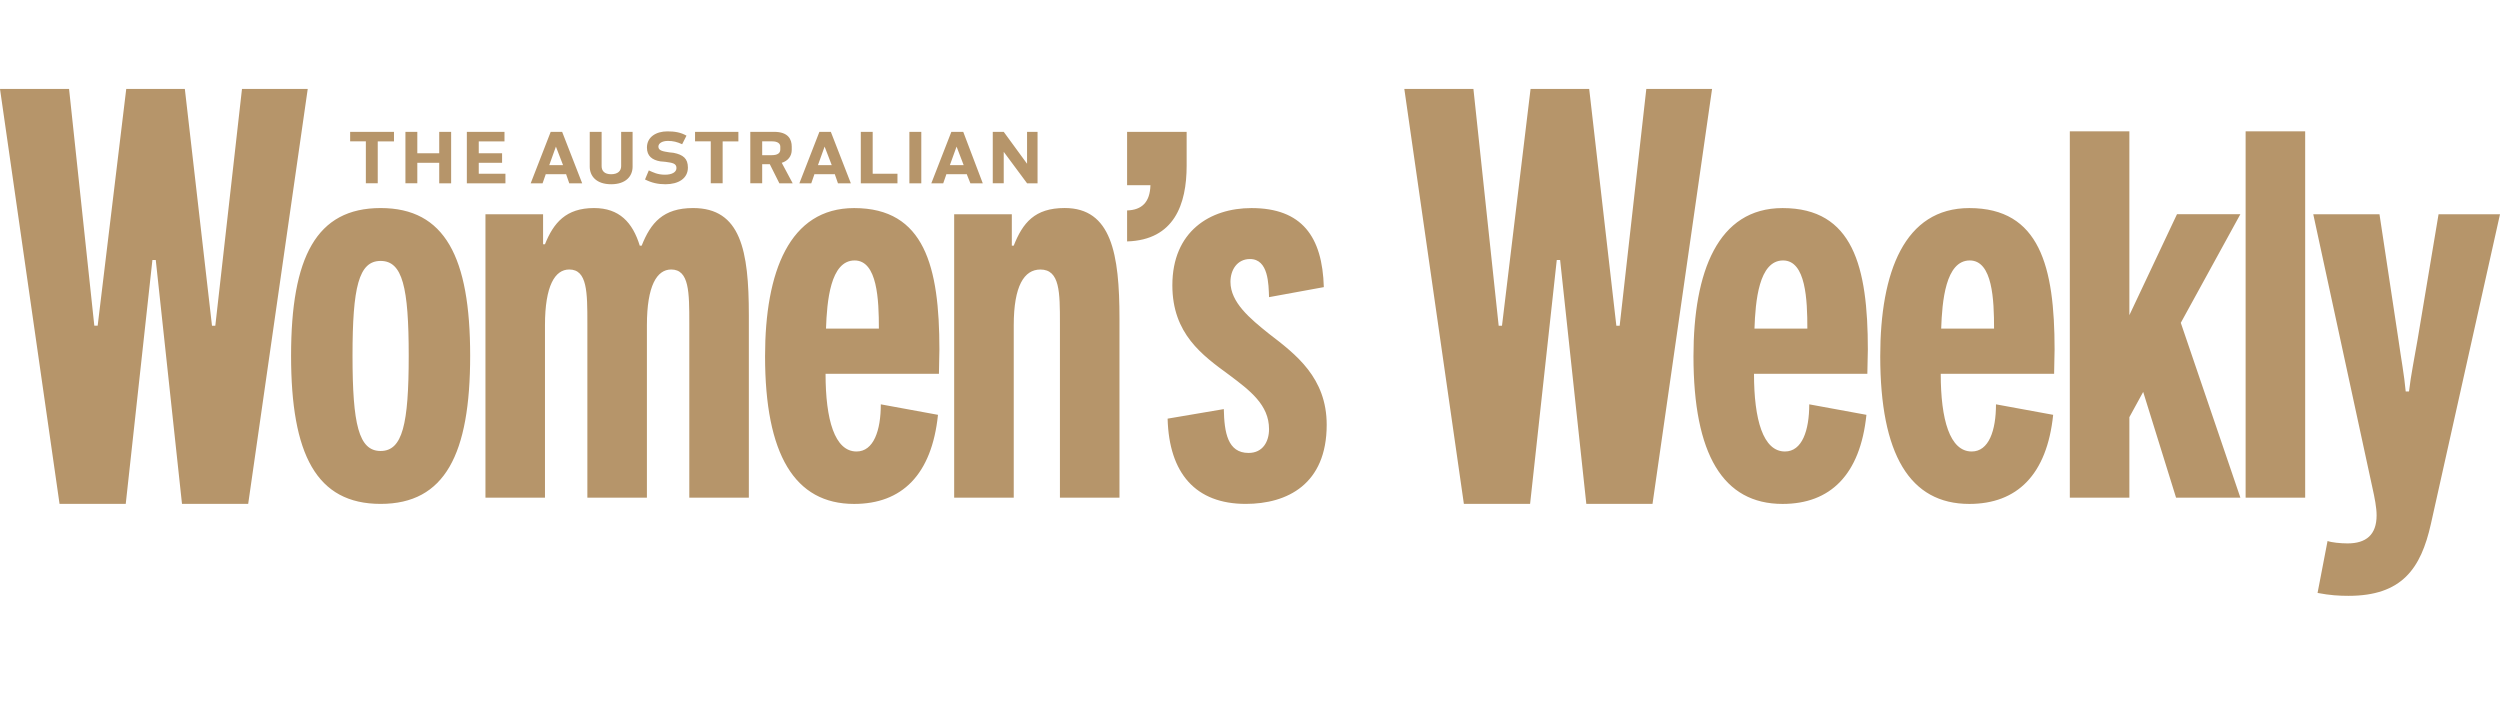
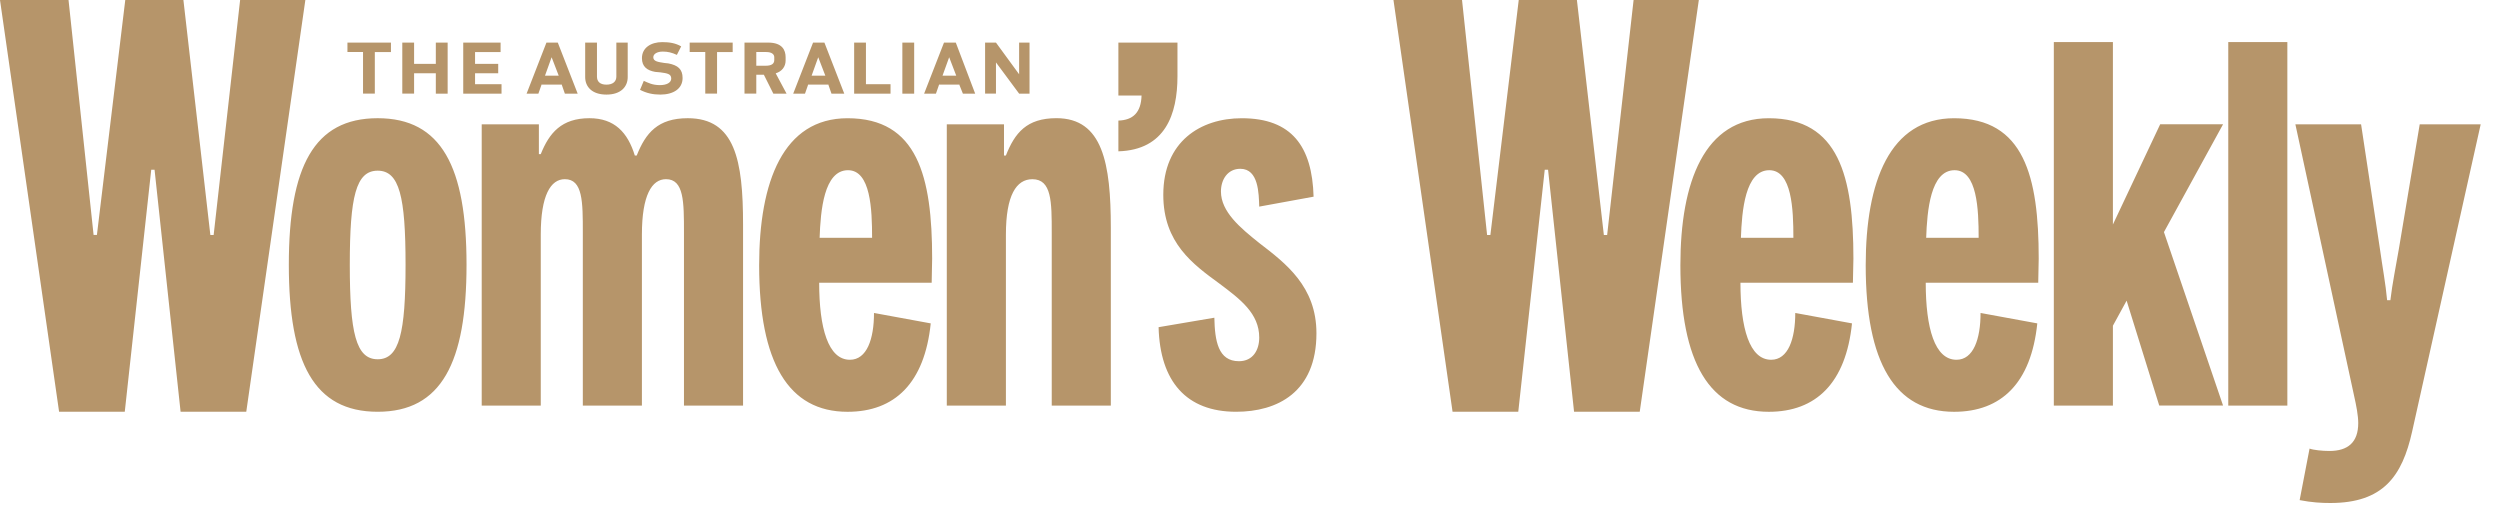
- <svg xmlns="http://www.w3.org/2000/svg" version="1.1" id="Layer_1" x="0px" y="0px" width="84.343px" height="24.02px" viewBox="0 0 84.343 24.02" enable-background="new 0 0 84.343 24.02" xml:space="preserve">
-   <path fill="#B6956A" d="M52.634,8.771L53.518,17h2.233L57.76,3.001h-2.218l-0.899,7.988h-0.112l-0.916-7.988h-1.978l-0.964,7.988  h-0.112l-0.852-7.988h-2.331L49.387,17h2.234l0.9-8.229H52.634z M5.255,8.771L6.14,17h2.233l2.009-13.999H8.164l-0.9,7.988H7.152  L6.236,3.001H4.259l-0.964,7.987H3.182L2.33,3.001H0L2.009,17h2.233l0.9-8.229H5.255z M16.377,16.79h2.009v-5.818  c0-1.334,0.337-1.88,0.819-1.88c0.611,0,0.611,0.771,0.611,1.816v5.882h2.009v-5.818c0-1.334,0.337-1.88,0.819-1.88  c0.611,0,0.611,0.771,0.611,1.816v5.882h2.009v-6.155c0-2.186-0.273-3.616-1.881-3.616c-1.013,0-1.43,0.499-1.735,1.27h-0.064  c-0.241-0.787-0.691-1.27-1.543-1.27c-0.948,0-1.366,0.499-1.655,1.221h-0.064V7.228h-1.944V16.79L16.377,16.79z M9.82,12.001  c0,3.327,0.852,4.999,3.021,4.999s3.021-1.672,3.021-4.999c0-3.327-0.852-4.982-3.021-4.982S9.82,8.674,9.82,12.001 M69.83,16.79  h2.009v-2.716l0.466-0.852l1.109,3.567h2.17l-2.01-5.898l2.01-3.665h-2.138l-1.607,3.407V4.431H69.83V16.79z M67.339,13.641  c0,0.884-0.241,1.591-0.819,1.591c-0.74,0-1.045-1.077-1.045-2.62H69.3c0-0.257,0.016-0.578,0.016-0.819  c0-2.796-0.498-4.773-2.877-4.773c-2.186,0-3.005,2.153-3.005,4.998c0,3.311,0.996,4.983,3.005,4.983c1.607,0,2.62-0.98,2.829-3.006  L67.339,13.641z M29.716,13.641c0,0.884-0.241,1.591-0.819,1.591c-0.739,0-1.045-1.077-1.045-2.62h3.825  c0-0.257,0.016-0.578,0.016-0.819c0-2.796-0.498-4.773-2.877-4.773c-2.186,0-3.005,2.153-3.005,4.998  c0,3.311,0.996,4.983,3.005,4.983c1.607,0,2.62-0.98,2.829-3.006L29.716,13.641z M61.039,13.641c0,0.884-0.241,1.591-0.82,1.591  c-0.738,0-1.044-1.077-1.044-2.62h3.824c0-0.257,0.017-0.578,0.017-0.819c0-2.796-0.498-4.773-2.877-4.773  c-2.186,0-3.006,2.153-3.006,4.998c0,3.311,0.997,4.983,3.006,4.983c1.607,0,2.62-0.98,2.829-3.006L61.039,13.641z M78.043,7.228  l1.992,9.209c0.08,0.354,0.145,0.69,0.145,0.948c0,0.658-0.354,0.948-0.98,0.948c-0.241,0-0.546-0.032-0.675-0.081l-0.337,1.752  c0.417,0.081,0.739,0.098,1.044,0.098c1.8,0,2.443-0.916,2.78-2.428l2.331-10.446H82.27l-0.707,4.227  c-0.097,0.579-0.226,1.19-0.29,1.752h-0.111c-0.049-0.547-0.161-1.142-0.241-1.72l-0.644-4.259L78.043,7.228L78.043,7.228z   M37.768,10.747c0-2.186-0.273-3.729-1.849-3.729c-1.012,0-1.414,0.499-1.719,1.27h-0.064V7.228h-1.945v9.562h2.01v-5.817  c0-1.334,0.354-1.88,0.899-1.88c0.659,0,0.659,0.771,0.659,1.816v5.882h2.009V10.747L37.768,10.747z M44.662,9.687  c-0.048-1.704-0.739-2.667-2.442-2.667c-1.398,0-2.668,0.787-2.668,2.604c0,1.639,1.012,2.362,1.912,3.021  c0.707,0.53,1.35,1.013,1.35,1.833c0,0.418-0.209,0.803-0.69,0.803c-0.708,0-0.82-0.691-0.836-1.479l-1.896,0.322  C39.44,15.971,40.339,17,42.027,17c1.398,0,2.732-0.66,2.732-2.669c0-1.591-1.045-2.378-1.945-3.069  c-0.643-0.514-1.302-1.061-1.302-1.752c0-0.402,0.226-0.771,0.659-0.771c0.627,0,0.627,0.852,0.643,1.286L44.662,9.687z   M75.761,16.79h2.009V4.431h-2.009V16.79z M11.893,12.001c0-2.314,0.209-3.198,0.948-3.198s0.948,0.884,0.948,3.198  s-0.209,3.214-0.948,3.214S11.893,14.316,11.893,12.001 M38.025,4.448v1.8h0.788c-0.017,0.578-0.29,0.835-0.788,0.852v1.045  c1.592-0.048,2.009-1.254,2.009-2.556V4.448L38.025,4.448L38.025,4.448z M27.867,11.085c0.032-0.916,0.145-2.298,0.965-2.298  c0.771,0,0.819,1.334,0.819,2.298H27.867z M65.49,11.085c0.032-0.916,0.146-2.298,0.965-2.298c0.771,0,0.819,1.334,0.819,2.298  H65.49z M59.191,11.085c0.032-0.916,0.145-2.298,0.965-2.298c0.771,0,0.819,1.334,0.819,2.298H59.191z M12.744,4.769v1.414h-0.401  V4.769h-0.53V4.448h1.479v0.322H12.744z M14.818,6.183V5.492h-0.739v0.691h-0.401V4.448h0.401v0.723h0.739V4.448h0.402v1.736H14.818  z M15.75,6.183V4.448h1.27v0.322h-0.868v0.401h0.787v0.321h-0.787v0.37h0.9v0.322H15.75z M19.205,6.183l-0.112-0.322v0.016h-0.675  V5.862l-0.113,0.322h-0.401l0.675-1.736h0.386l0.676,1.736H19.205z M18.755,4.946l-0.225,0.626h0.466L18.755,4.946z M20.619,6.216  c-0.498,0-0.723-0.273-0.723-0.595V4.448h0.401v1.157c0,0.161,0.097,0.273,0.321,0.273c0.226,0,0.338-0.112,0.338-0.273V4.448h0.386  v1.173C21.343,5.942,21.117,6.216,20.619,6.216 M22.451,6.216c-0.257,0-0.466-0.048-0.69-0.161l0.128-0.306  c0.145,0.064,0.29,0.145,0.547,0.145c0.225,0,0.386-0.08,0.386-0.225c0-0.161-0.145-0.177-0.37-0.209  c-0.063,0-0.112-0.016-0.177-0.016c-0.272-0.048-0.449-0.177-0.449-0.466c0-0.354,0.305-0.546,0.69-0.546  c0.241,0,0.45,0.032,0.644,0.145l-0.146,0.289c-0.177-0.08-0.305-0.112-0.481-0.112c-0.193,0-0.321,0.081-0.321,0.193  c0,0.145,0.177,0.161,0.369,0.193c0.032,0,0.112,0.016,0.145,0.016c0.321,0.064,0.482,0.193,0.482,0.498  C23.207,6.023,22.886,6.216,22.451,6.216 M24.38,4.769v1.414h-0.401V4.769h-0.53V4.448h1.462v0.322H24.38z M26.293,6.183  L25.971,5.54h-0.257v0.643h-0.401V4.448h0.804c0.481,0,0.594,0.257,0.594,0.499v0.112c0,0.209-0.128,0.37-0.337,0.434l0.369,0.691  H26.293L26.293,6.183z M26.325,4.946c0-0.097-0.081-0.177-0.273-0.177h-0.338v0.466h0.321c0.193,0,0.29-0.064,0.29-0.193V4.946  L26.325,4.946z M28.27,6.183l-0.112-0.322v0.016h-0.676V5.862l-0.112,0.322h-0.401l0.675-1.736h0.386l0.675,1.736H28.27z   M27.82,4.946l-0.225,0.626h0.466L27.82,4.946z M29.041,6.183V4.448h0.401v1.414h0.836v0.322H29.041z M30.68,4.448h0.402v1.736  H30.68V4.448z M32.738,6.183l-0.129-0.322v0.016h-0.675V5.862l-0.112,0.322h-0.402l0.676-1.736h0.401l0.659,1.736H32.738z   M32.272,4.946l-0.226,0.626h0.466L32.272,4.946z M34.65,6.183l-0.787-1.061v1.061h-0.37V4.448h0.37l0.787,1.077V4.448h0.354v1.736  H34.65z" />
+ <svg xmlns="http://www.w3.org/2000/svg" width="85px" height="18px" viewBox="0 0 85 18" version="1.1">
+   <g id="Page-1" stroke="none" stroke-width="1" fill="none" fill-rule="evenodd">
+     <g id="AWW-logo" fill="#B6956A" fill-rule="nonzero">
+       <path d="M52.634,5.771 L53.518,14 L55.751,14 L57.76,0.001 L55.542,0.001 L54.643,7.989 L54.531,7.989 L53.615,0.001 L51.637,0.001 L50.673,7.989 L50.561,7.989 L49.709,0.001 L47.378,0.001 L49.387,14 L51.621,14 L52.521,5.771 L52.634,5.771 Z M5.255,5.771 L6.14,14 L8.373,14 L10.382,0.001 L8.164,0.001 L7.264,7.989 L7.152,7.989 L6.236,0.001 L4.259,0.001 L3.295,7.988 L3.182,7.988 L2.33,0.001 L0,0.001 L2.009,14 L4.242,14 L5.142,5.771 L5.255,5.771 Z M16.377,13.79 L18.386,13.79 L18.386,7.972 C18.386,6.638 18.723,6.092 19.205,6.092 C19.816,6.092 19.816,6.863 19.816,7.908 L19.816,13.79 L21.825,13.79 L21.825,7.972 C21.825,6.638 22.162,6.092 22.644,6.092 C23.255,6.092 23.255,6.863 23.255,7.908 L23.255,13.79 L25.264,13.79 L25.264,7.635 C25.264,5.449 24.991,4.019 23.383,4.019 C22.37,4.019 21.953,4.518 21.648,5.289 L21.584,5.289 C21.343,4.502 20.893,4.019 20.041,4.019 C19.093,4.019 18.675,4.518 18.386,5.24 L18.322,5.24 L18.322,4.228 L16.378,4.228 L16.378,13.79 L16.377,13.79 Z M9.82,9.001 C9.82,12.328 10.672,14 12.841,14 C15.01,14 15.862,12.328 15.862,9.001 C15.862,5.674 15.01,4.019 12.841,4.019 C10.672,4.019 9.82,5.674 9.82,9.001 Z M69.83,13.79 L71.839,13.79 L71.839,11.074 L72.305,10.222 L73.414,13.789 L75.584,13.789 L73.574,7.891 L75.584,4.226 L73.446,4.226 L71.839,7.633 L71.839,1.431 L69.83,1.431 L69.83,13.79 Z M67.339,10.641 C67.339,11.525 67.098,12.232 66.52,12.232 C65.78,12.232 65.475,11.155 65.475,9.612 L69.3,9.612 C69.3,9.355 69.316,9.034 69.316,8.793 C69.316,5.997 68.818,4.02 66.439,4.02 C64.253,4.02 63.434,6.173 63.434,9.018 C63.434,12.329 64.43,14.001 66.439,14.001 C68.046,14.001 69.059,13.021 69.268,10.995 L67.339,10.641 Z M29.716,10.641 C29.716,11.525 29.475,12.232 28.897,12.232 C28.158,12.232 27.852,11.155 27.852,9.612 L31.677,9.612 C31.677,9.355 31.693,9.034 31.693,8.793 C31.693,5.997 31.195,4.02 28.816,4.02 C26.63,4.02 25.811,6.173 25.811,9.018 C25.811,12.329 26.807,14.001 28.816,14.001 C30.423,14.001 31.436,13.021 31.645,10.995 L29.716,10.641 Z M61.039,10.641 C61.039,11.525 60.798,12.232 60.219,12.232 C59.481,12.232 59.175,11.155 59.175,9.612 L62.999,9.612 C62.999,9.355 63.016,9.034 63.016,8.793 C63.016,5.997 62.518,4.02 60.139,4.02 C57.953,4.02 57.133,6.173 57.133,9.018 C57.133,12.329 58.13,14.001 60.139,14.001 C61.746,14.001 62.759,13.021 62.968,10.995 L61.039,10.641 Z M78.043,4.228 L80.035,13.437 C80.115,13.791 80.18,14.127 80.18,14.385 C80.18,15.043 79.826,15.333 79.2,15.333 C78.959,15.333 78.654,15.301 78.525,15.252 L78.188,17.004 C78.605,17.085 78.927,17.102 79.232,17.102 C81.032,17.102 81.675,16.186 82.012,14.674 L84.343,4.228 L82.27,4.228 L81.563,8.455 C81.466,9.034 81.337,9.645 81.273,10.207 L81.162,10.207 C81.113,9.66 81.001,9.065 80.921,8.487 L80.277,4.228 L78.043,4.228 Z M37.768,7.747 C37.768,5.561 37.495,4.018 35.919,4.018 C34.907,4.018 34.505,4.517 34.2,5.288 L34.136,5.288 L34.136,4.228 L32.191,4.228 L32.191,13.79 L34.201,13.79 L34.201,7.973 C34.201,6.639 34.555,6.093 35.1,6.093 C35.759,6.093 35.759,6.864 35.759,7.909 L35.759,13.791 L37.768,13.791 L37.768,7.747 Z M44.662,6.687 C44.614,4.983 43.923,4.02 42.22,4.02 C40.822,4.02 39.552,4.807 39.552,6.624 C39.552,8.263 40.564,8.986 41.464,9.645 C42.171,10.175 42.814,10.658 42.814,11.478 C42.814,11.896 42.605,12.281 42.124,12.281 C41.416,12.281 41.304,11.59 41.288,10.802 L39.392,11.124 C39.44,12.971 40.339,14 42.027,14 C43.425,14 44.759,13.34 44.759,11.331 C44.759,9.74 43.714,8.953 42.814,8.262 C42.171,7.748 41.512,7.201 41.512,6.51 C41.512,6.108 41.738,5.739 42.171,5.739 C42.798,5.739 42.798,6.591 42.814,7.025 L44.662,6.687 Z M75.761,13.79 L77.77,13.79 L77.77,1.431 L75.761,1.431 L75.761,13.79 Z M11.893,9.001 C11.893,6.687 12.102,5.803 12.841,5.803 C13.58,5.803 13.789,6.687 13.789,9.001 C13.789,11.315 13.58,12.215 12.841,12.215 C12.102,12.215 11.893,11.316 11.893,9.001 Z M38.025,1.448 L38.025,3.248 L38.813,3.248 C38.796,3.826 38.523,4.083 38.025,4.1 L38.025,5.145 C39.617,5.097 40.034,3.891 40.034,2.589 L40.034,1.448 L38.025,1.448 Z M27.867,8.085 C27.899,7.169 28.012,5.787 28.832,5.787 C29.603,5.787 29.651,7.121 29.651,8.085 L27.867,8.085 Z M65.49,8.085 C65.522,7.169 65.636,5.787 66.455,5.787 C67.226,5.787 67.274,7.121 67.274,8.085 L65.49,8.085 Z M59.191,8.085 C59.223,7.169 59.336,5.787 60.156,5.787 C60.927,5.787 60.975,7.121 60.975,8.085 L59.191,8.085 Z M12.744,1.769 L12.744,3.183 L12.343,3.183 L12.343,1.769 L11.813,1.769 L11.813,1.448 L13.292,1.448 L13.292,1.77 L12.744,1.77 L12.744,1.769 Z M14.818,3.183 L14.818,2.492 L14.079,2.492 L14.079,3.183 L13.678,3.183 L13.678,1.448 L14.079,1.448 L14.079,2.171 L14.818,2.171 L14.818,1.448 L15.22,1.448 L15.22,3.184 L14.818,3.184 L14.818,3.183 Z M15.75,3.183 L15.75,1.448 L17.02,1.448 L17.02,1.77 L16.152,1.77 L16.152,2.171 L16.939,2.171 L16.939,2.492 L16.152,2.492 L16.152,2.862 L17.052,2.862 L17.052,3.184 L15.75,3.184 L15.75,3.183 Z M19.205,3.183 L19.093,2.861 L19.093,2.877 L18.418,2.877 L18.418,2.862 L18.305,3.184 L17.904,3.184 L18.579,1.448 L18.965,1.448 L19.641,3.184 L19.205,3.184 L19.205,3.183 Z M18.755,1.946 L18.53,2.572 L18.996,2.572 L18.755,1.946 Z M20.619,3.216 C20.121,3.216 19.896,2.943 19.896,2.621 L19.896,1.448 L20.297,1.448 L20.297,2.605 C20.297,2.766 20.394,2.878 20.618,2.878 C20.844,2.878 20.956,2.766 20.956,2.605 L20.956,1.448 L21.342,1.448 L21.342,2.621 C21.343,2.942 21.117,3.216 20.619,3.216 Z M22.451,3.216 C22.194,3.216 21.985,3.168 21.761,3.055 L21.889,2.749 C22.034,2.813 22.179,2.894 22.436,2.894 C22.661,2.894 22.822,2.814 22.822,2.669 C22.822,2.508 22.677,2.492 22.452,2.46 C22.389,2.46 22.34,2.444 22.275,2.444 C22.003,2.396 21.826,2.267 21.826,1.978 C21.826,1.624 22.131,1.432 22.516,1.432 C22.757,1.432 22.966,1.464 23.16,1.577 L23.014,1.866 C22.837,1.786 22.709,1.754 22.533,1.754 C22.34,1.754 22.212,1.835 22.212,1.947 C22.212,2.092 22.389,2.108 22.581,2.14 C22.613,2.14 22.693,2.156 22.726,2.156 C23.047,2.22 23.208,2.349 23.208,2.654 C23.207,3.023 22.886,3.216 22.451,3.216 Z M24.38,1.769 L24.38,3.183 L23.979,3.183 L23.979,1.769 L23.449,1.769 L23.449,1.448 L24.911,1.448 L24.911,1.77 L24.38,1.77 L24.38,1.769 Z M26.293,3.183 L25.971,2.54 L25.714,2.54 L25.714,3.183 L25.313,3.183 L25.313,1.448 L26.117,1.448 C26.598,1.448 26.711,1.705 26.711,1.947 L26.711,2.059 C26.711,2.268 26.583,2.429 26.374,2.493 L26.743,3.184 L26.293,3.184 L26.293,3.183 Z M26.325,1.946 C26.325,1.849 26.244,1.769 26.052,1.769 L25.714,1.769 L25.714,2.235 L26.035,2.235 C26.228,2.235 26.325,2.171 26.325,2.042 L26.325,1.946 Z M28.27,3.183 L28.158,2.861 L28.158,2.877 L27.482,2.877 L27.482,2.862 L27.37,3.184 L26.969,3.184 L27.644,1.448 L28.03,1.448 L28.705,3.184 L28.27,3.184 L28.27,3.183 Z M27.82,1.946 L27.595,2.572 L28.061,2.572 L27.82,1.946 Z M29.041,3.183 L29.041,1.448 L29.442,1.448 L29.442,2.862 L30.278,2.862 L30.278,3.184 L29.041,3.184 L29.041,3.183 Z M30.68,1.448 L31.082,1.448 L31.082,3.184 L30.68,3.184 L30.68,1.448 Z M32.738,3.183 L32.609,2.861 L32.609,2.877 L31.934,2.877 L31.934,2.862 L31.822,3.184 L31.42,3.184 L32.096,1.448 L32.497,1.448 L33.156,3.184 L32.738,3.184 L32.738,3.183 Z M32.272,1.946 L32.046,2.572 L32.512,2.572 L32.272,1.946 Z M34.65,3.183 L33.863,2.122 L33.863,3.183 L33.493,3.183 L33.493,1.448 L33.863,1.448 L34.65,2.525 L34.65,1.448 L35.004,1.448 L35.004,3.184 L34.65,3.184 L34.65,3.183 Z" id="Shape" />
+     </g>
+   </g>
</svg>
